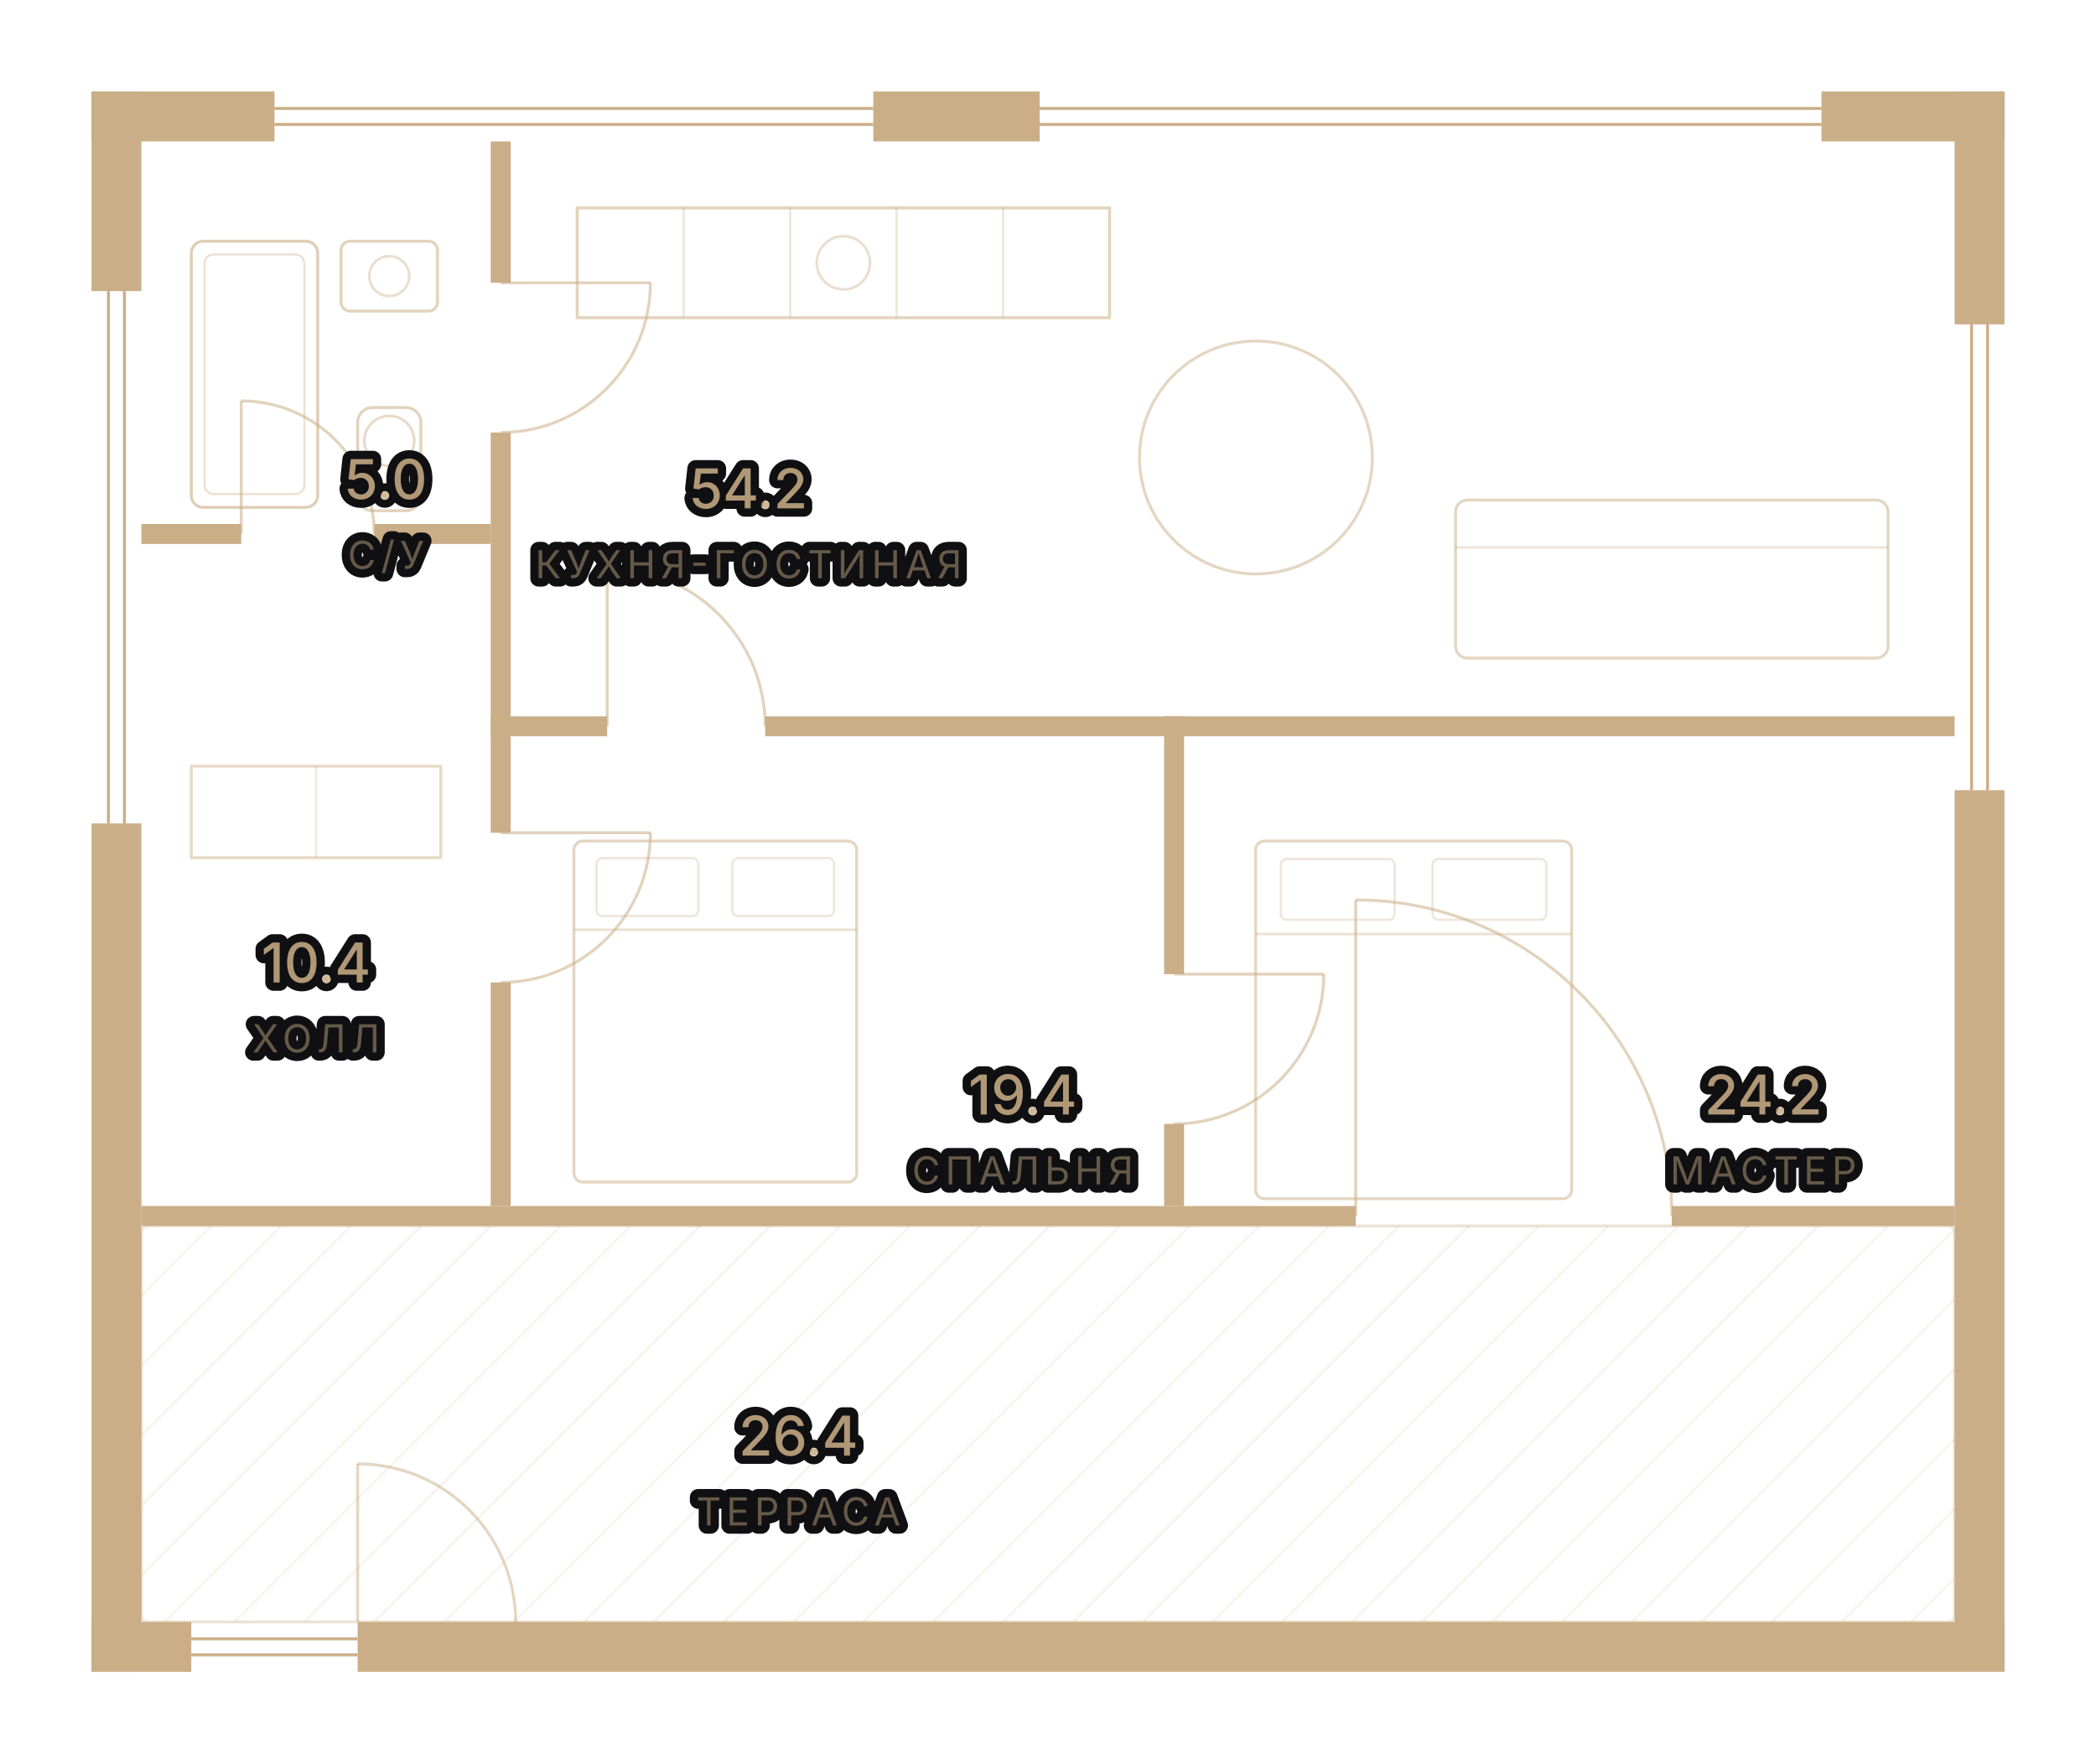
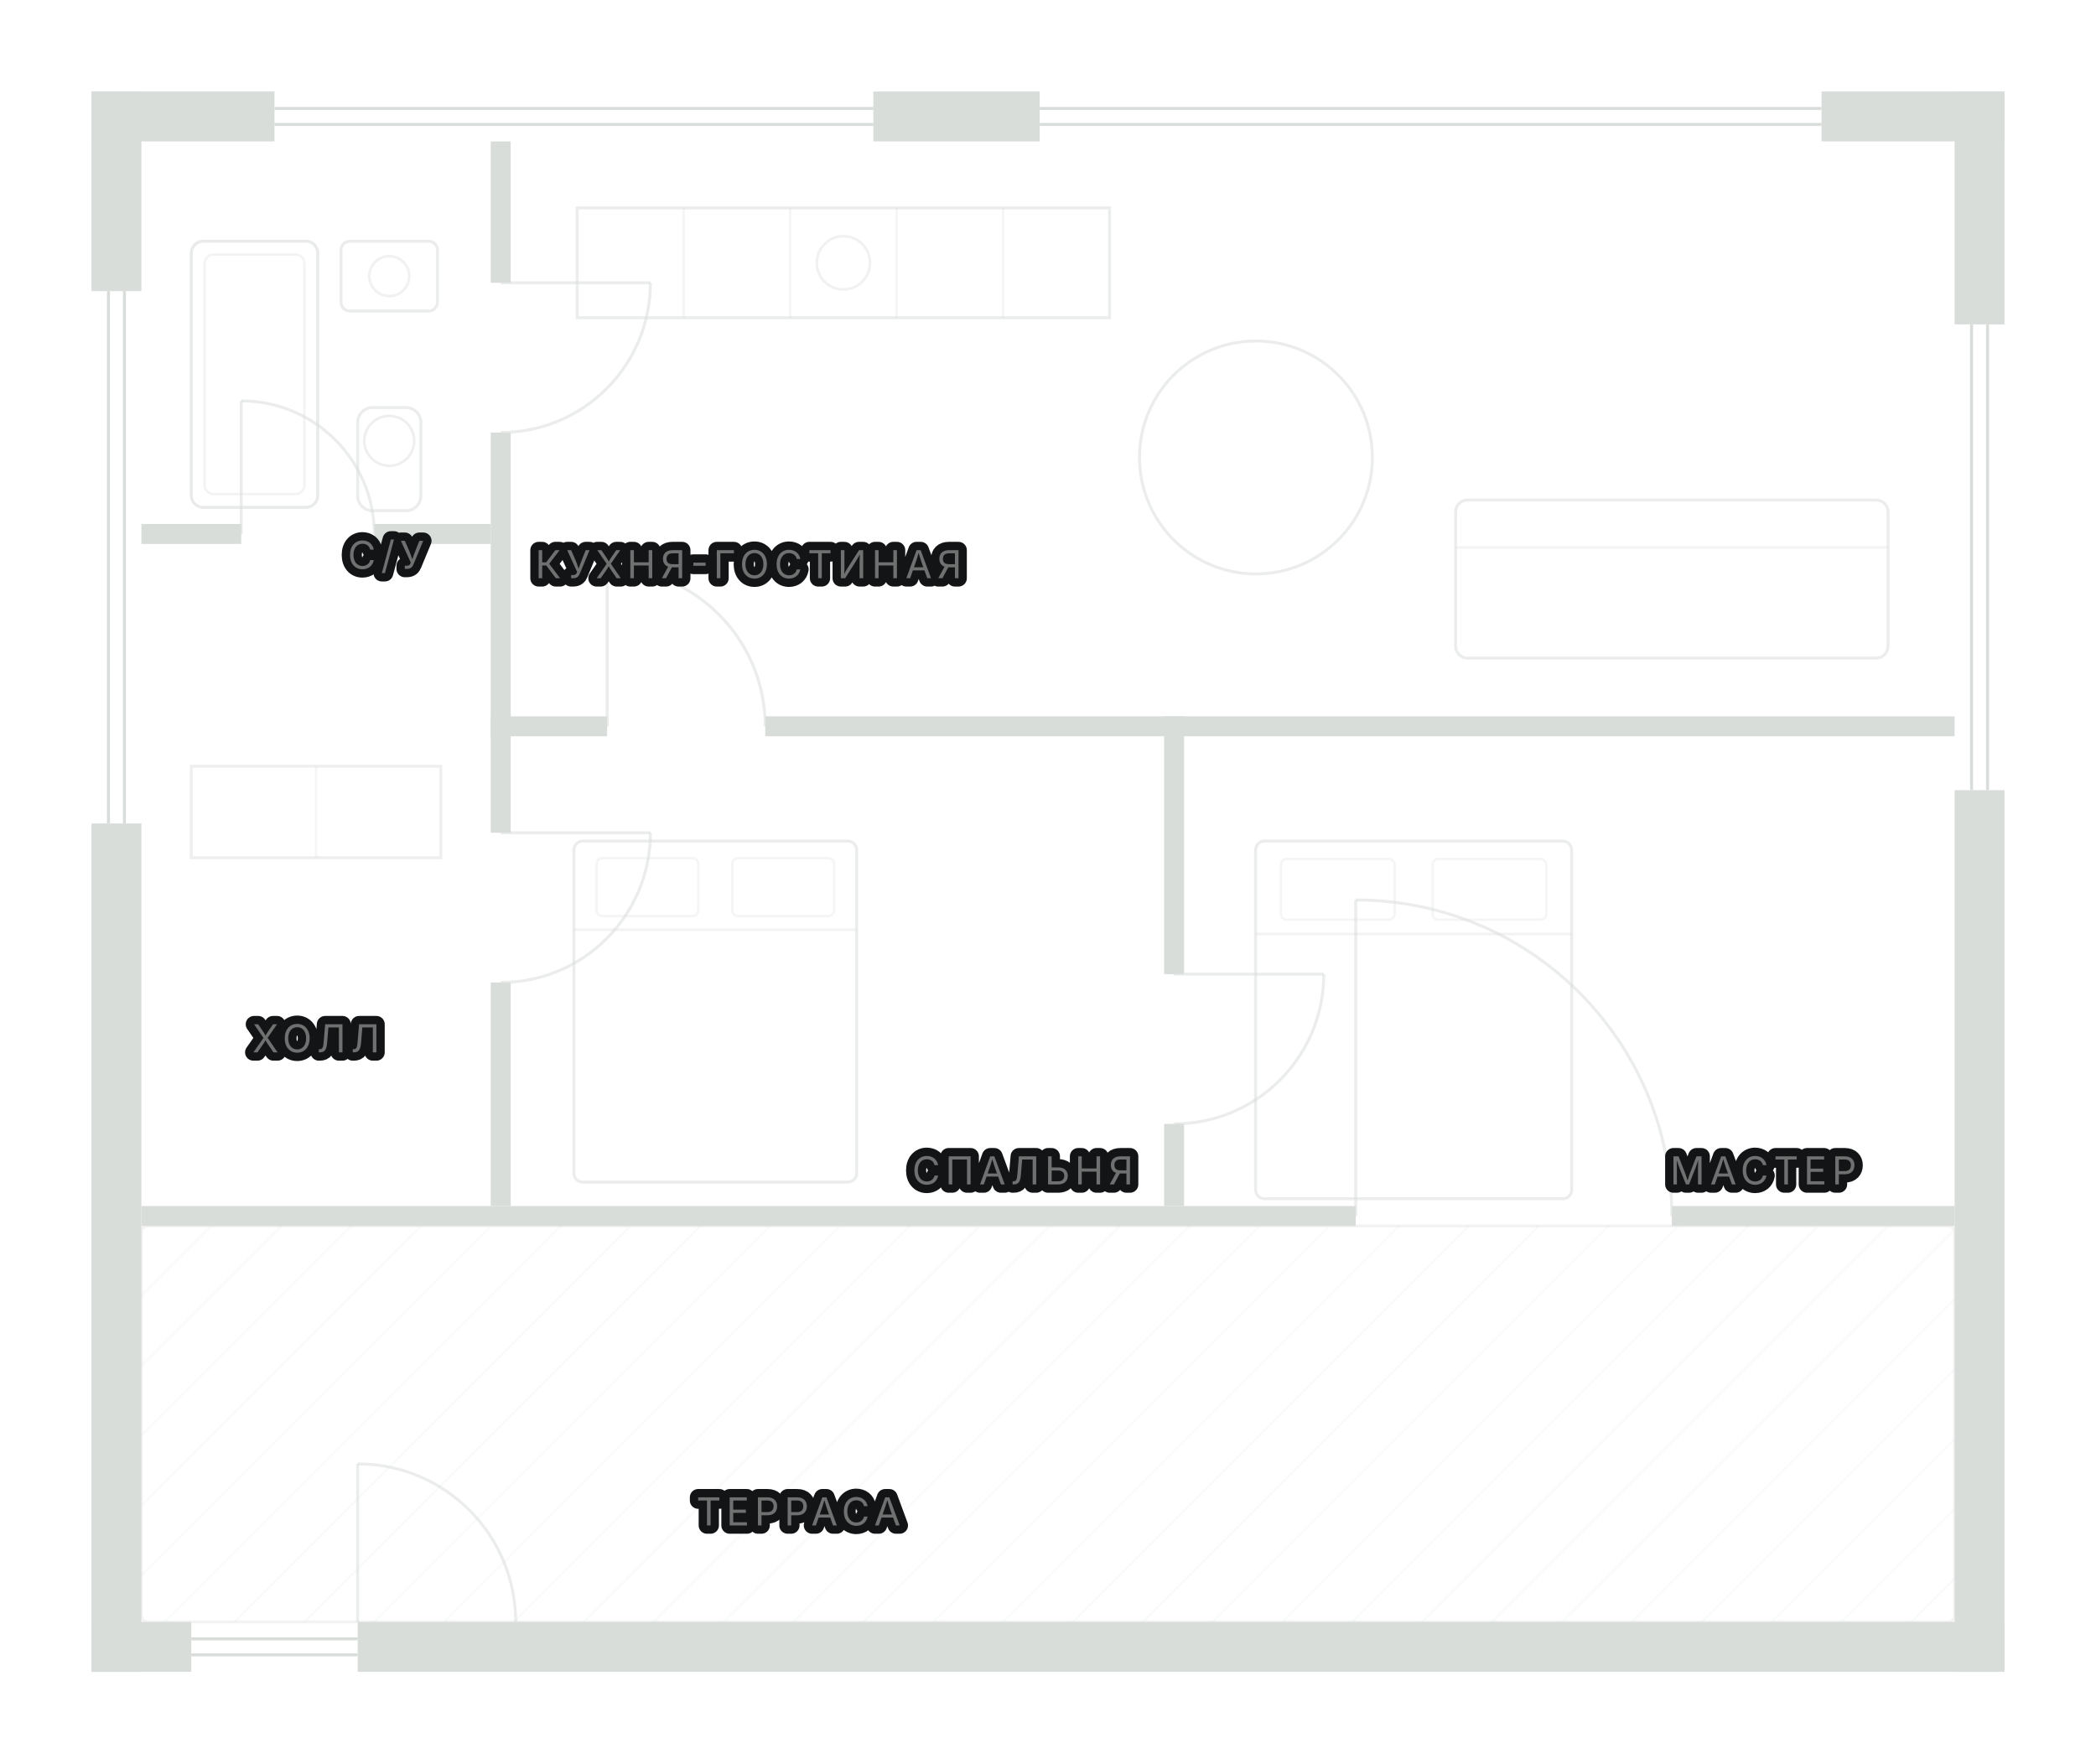
<svg xmlns="http://www.w3.org/2000/svg" viewBox="0 0 705.6 593.6" width="705.6" height="593.6" role="img" aria-label="Планировка">
  <g transform="translate(30.8,30.8)">
-     <rect x="0.0" y="0.0" width="61.6" height="16.8" fill="#caae87" />
-     <rect x="263.2" y="0.0" width="56.0" height="16.8" fill="#caae87" />
-     <rect x="582.4" y="0.0" width="61.6" height="16.8" fill="#caae87" />
-     <rect x="0.0" y="515.2" width="33.6" height="16.8" fill="#caae87" />
-     <rect x="89.6" y="515.2" width="554.4" height="16.8" fill="#caae87" />
-     <rect x="0.0" y="0.0" width="16.8" height="67.2" fill="#caae87" />
-     <rect x="0.0" y="246.4" width="16.8" height="285.6" fill="#caae87" />
-     <rect x="627.2" y="0.0" width="16.8" height="78.4" fill="#caae87" />
-     <rect x="627.2" y="235.2" width="16.8" height="296.8" fill="#caae87" />
-     <line x1="61.6" y1="5.71" x2="263.2" y2="5.71" stroke="#caae87" stroke-width="1" stroke-opacity="1.0" />
-     <line x1="61.6" y1="11.09" x2="263.2" y2="11.09" stroke="#caae87" stroke-width="1" stroke-opacity="1.0" />
-     <line x1="319.2" y1="5.71" x2="582.4" y2="5.71" stroke="#caae87" stroke-width="1" stroke-opacity="1.0" />
-     <line x1="319.2" y1="11.09" x2="582.4" y2="11.09" stroke="#caae87" stroke-width="1" stroke-opacity="1.0" />
-     <line x1="632.91" y1="78.4" x2="632.91" y2="235.2" stroke="#caae87" stroke-width="1" stroke-opacity="1.0" />
-     <line x1="638.29" y1="78.4" x2="638.29" y2="235.2" stroke="#caae87" stroke-width="1" stroke-opacity="1.0" />
-     <line x1="5.71" y1="67.2" x2="5.71" y2="246.4" stroke="#caae87" stroke-width="1" stroke-opacity="1.0" />
-     <line x1="11.09" y1="67.2" x2="11.09" y2="246.4" stroke="#caae87" stroke-width="1" stroke-opacity="1.0" />
-     <line x1="33.6" y1="520.91" x2="89.6" y2="520.91" stroke="#caae87" stroke-width="1" stroke-opacity="1.0" />
-     <line x1="33.6" y1="526.29" x2="89.6" y2="526.29" stroke="#caae87" stroke-width="1" stroke-opacity="1.0" />
-     <rect x="134.4" y="16.8" width="6.72" height="47.6" fill="#caae87" />
-     <rect x="134.4" y="114.8" width="6.72" height="134.74" fill="#caae87" />
-     <rect x="134.4" y="299.94" width="6.72" height="75.26" fill="#caae87" />
-     <path d="M188.16,64.4 A50.4,50.4 0 0 1 137.76,114.8" fill="none" stroke="#caae87" stroke-width="1" stroke-opacity="0.55" />
-     <line x1="137.76" y1="64.4" x2="188.16" y2="64.4" stroke="#caae87" stroke-width="1" stroke-opacity="0.55" />
-     <path d="M188.16,249.54 A50.4,50.4 0 0 1 137.76,299.94" fill="none" stroke="#caae87" stroke-width="1" stroke-opacity="0.55" />
-     <line x1="137.76" y1="249.54" x2="188.16" y2="249.54" stroke="#caae87" stroke-width="1" stroke-opacity="0.55" />
-     <rect x="134.4" y="210.34" width="39.2" height="6.72" fill="#caae87" />
-     <rect x="226.8" y="210.34" width="400.4" height="6.72" fill="#caae87" />
-     <path d="M173.6,160.5 A53.2,53.2 0 0 1 226.8,213.7" fill="none" stroke="#caae87" stroke-width="1" stroke-opacity="0.55" />
-     <line x1="173.6" y1="213.7" x2="173.6" y2="160.5" stroke="#caae87" stroke-width="1" stroke-opacity="0.55" />
-     <rect x="16.8" y="145.6" width="33.6" height="6.72" fill="#caae87" />
-     <rect x="95.2" y="145.6" width="39.2" height="6.72" fill="#caae87" />
-     <path d="M50.4,104.16 A44.8,44.8 0 0 1 95.2,148.96" fill="none" stroke="#caae87" stroke-width="1" stroke-opacity="0.55" />
-     <line x1="50.4" y1="148.96" x2="50.4" y2="104.16" stroke="#caae87" stroke-width="1" stroke-opacity="0.55" />
-     <rect x="16.8" y="375.2" width="408.8" height="6.72" fill="#caae87" />
-     <rect x="532.0" y="375.2" width="95.2" height="6.72" fill="#caae87" />
-     <path d="M425.6,272.16 A106.4,106.4 0 0 1 532.0,378.56" fill="none" stroke="#caae87" stroke-width="1" stroke-opacity="0.55" />
-     <line x1="425.6" y1="378.56" x2="425.6" y2="272.16" stroke="#caae87" stroke-width="1" stroke-opacity="0.55" />
-     <rect x="361.09" y="210.34" width="6.72" height="86.8" fill="#caae87" />
-     <rect x="361.09" y="347.54" width="6.72" height="27.66" fill="#caae87" />
-     <path d="M414.85,297.14 A50.4,50.4 0 0 1 364.45,347.54" fill="none" stroke="#caae87" stroke-width="1" stroke-opacity="0.55" />
-     <line x1="364.45" y1="297.14" x2="414.85" y2="297.14" stroke="#caae87" stroke-width="1" stroke-opacity="0.55" />
-     <path d="M89.6,462.0 A53.2,53.2 0 0 1 142.8,515.2" fill="none" stroke="#caae87" stroke-width="1" stroke-opacity="0.5" />
-     <line x1="89.6" y1="515.2" x2="89.6" y2="462.0" stroke="#caae87" stroke-width="1" stroke-opacity="0.5" />
-     <rect x="163.52" y="39.2" width="179.2" height="36.96" rx="0" fill="none" stroke="#caae87" stroke-width="1" stroke-opacity="0.55" />
-     <line x1="199.36" y1="39.2" x2="199.36" y2="76.16" stroke="#caae87" stroke-width="0.8" stroke-opacity="0.3" />
-     <line x1="235.2" y1="39.2" x2="235.2" y2="76.16" stroke="#caae87" stroke-width="0.8" stroke-opacity="0.3" />
-     <line x1="271.04" y1="39.2" x2="271.04" y2="76.16" stroke="#caae87" stroke-width="0.8" stroke-opacity="0.3" />
-     <line x1="306.88" y1="39.2" x2="306.88" y2="76.16" stroke="#caae87" stroke-width="0.8" stroke-opacity="0.3" />
-     <circle cx="253.12" cy="57.68" r="8.96" fill="none" stroke="#caae87" stroke-width="0.9" stroke-opacity="0.4" />
-     <circle cx="392.0" cy="123.2" r="39.2" fill="none" stroke="#caae87" stroke-width="1" stroke-opacity="0.5" />
-     <rect x="459.2" y="137.54" width="145.6" height="53.2" rx="4" fill="none" stroke="#caae87" stroke-width="1" stroke-opacity="0.5" />
-     <line x1="459.2" y1="153.5" x2="604.8" y2="153.5" stroke="#caae87" stroke-width="0.9" stroke-opacity="0.32" />
-     <rect x="162.4" y="252.34" width="95.2" height="114.8" rx="3" fill="none" stroke="#caae87" stroke-width="1" stroke-opacity="0.5" />
-     <line x1="162.4" y1="282.18" x2="257.6" y2="282.18" stroke="#caae87" stroke-width="0.9" stroke-opacity="0.35" />
-     <rect x="170.02" y="258.08" width="34.27" height="19.52" rx="2" fill="none" stroke="#caae87" stroke-width="0.8" stroke-opacity="0.3" />
-     <rect x="215.71" y="258.08" width="34.27" height="19.52" rx="2" fill="none" stroke="#caae87" stroke-width="0.8" stroke-opacity="0.3" />
-     <rect x="391.89" y="252.34" width="106.4" height="120.4" rx="3" fill="none" stroke="#caae87" stroke-width="1" stroke-opacity="0.5" />
-     <line x1="391.89" y1="283.64" x2="498.29" y2="283.64" stroke="#caae87" stroke-width="0.9" stroke-opacity="0.35" />
-     <rect x="400.4" y="258.36" width="38.3" height="20.47" rx="2" fill="none" stroke="#caae87" stroke-width="0.8" stroke-opacity="0.3" />
-     <rect x="451.47" y="258.36" width="38.3" height="20.47" rx="2" fill="none" stroke="#caae87" stroke-width="0.8" stroke-opacity="0.3" />
-     <rect x="33.6" y="50.4" width="42.56" height="89.6" rx="4" fill="none" stroke="#caae87" stroke-width="1" stroke-opacity="0.6" />
-     <rect x="38.08" y="54.88" width="33.6" height="80.64" rx="3" fill="none" stroke="#caae87" stroke-width="0.8" stroke-opacity="0.35" />
-     <rect x="89.6" y="106.4" width="21.28" height="34.72" rx="5" fill="none" stroke="#caae87" stroke-width="1" stroke-opacity="0.55" />
-     <circle cx="100.24" cy="117.6" r="8.4" fill="none" stroke="#caae87" stroke-width="0.9" stroke-opacity="0.45" />
-     <rect x="84.0" y="50.4" width="32.48" height="23.52" rx="3" fill="none" stroke="#caae87" stroke-width="1" stroke-opacity="0.55" />
-     <circle cx="100.24" cy="62.16" r="6.72" fill="none" stroke="#caae87" stroke-width="0.9" stroke-opacity="0.4" />
-     <rect x="33.6" y="227.14" width="84.0" height="30.8" rx="0" fill="none" stroke="#caae87" stroke-width="1" stroke-opacity="0.45" />
-     <line x1="75.6" y1="227.14" x2="75.6" y2="257.94" stroke="#caae87" stroke-width="0.8" stroke-opacity="0.26" />
-     <rect x="16.8" y="381.92" width="610.4" height="133.28" rx="2" fill="none" stroke="#caae87" stroke-width="1" stroke-opacity="0.35" />
-     <line x1="16.8" y1="381.92" x2="16.8" y2="381.92" stroke="#caae87" stroke-width="0.7" stroke-opacity="0.16" />
-     <line x1="40.32" y1="381.92" x2="16.8" y2="405.44" stroke="#caae87" stroke-width="0.7" stroke-opacity="0.16" />
-     <line x1="63.84" y1="381.92" x2="16.8" y2="428.96" stroke="#caae87" stroke-width="0.7" stroke-opacity="0.16" />
-     <line x1="87.36" y1="381.92" x2="16.8" y2="452.48" stroke="#caae87" stroke-width="0.7" stroke-opacity="0.16" />
-     <line x1="110.88" y1="381.92" x2="16.8" y2="476.0" stroke="#caae87" stroke-width="0.7" stroke-opacity="0.16" />
-     <line x1="134.4" y1="381.92" x2="16.8" y2="499.52" stroke="#caae87" stroke-width="0.7" stroke-opacity="0.16" />
-     <line x1="157.92" y1="381.92" x2="24.64" y2="515.2" stroke="#caae87" stroke-width="0.7" stroke-opacity="0.16" />
-     <line x1="181.44" y1="381.92" x2="48.16" y2="515.2" stroke="#caae87" stroke-width="0.7" stroke-opacity="0.16" />
-     <line x1="204.96" y1="381.92" x2="71.68" y2="515.2" stroke="#caae87" stroke-width="0.7" stroke-opacity="0.16" />
-     <line x1="228.48" y1="381.92" x2="95.2" y2="515.2" stroke="#caae87" stroke-width="0.7" stroke-opacity="0.16" />
-     <line x1="252.0" y1="381.92" x2="118.72" y2="515.2" stroke="#caae87" stroke-width="0.7" stroke-opacity="0.16" />
-     <line x1="275.52" y1="381.92" x2="142.24" y2="515.2" stroke="#caae87" stroke-width="0.7" stroke-opacity="0.16" />
-     <line x1="299.04" y1="381.92" x2="165.76" y2="515.2" stroke="#caae87" stroke-width="0.7" stroke-opacity="0.16" />
-     <line x1="322.56" y1="381.92" x2="189.28" y2="515.2" stroke="#caae87" stroke-width="0.7" stroke-opacity="0.16" />
-     <line x1="346.08" y1="381.92" x2="212.8" y2="515.2" stroke="#caae87" stroke-width="0.7" stroke-opacity="0.16" />
-     <line x1="369.6" y1="381.92" x2="236.32" y2="515.2" stroke="#caae87" stroke-width="0.7" stroke-opacity="0.16" />
-     <line x1="393.12" y1="381.92" x2="259.84" y2="515.2" stroke="#caae87" stroke-width="0.7" stroke-opacity="0.16" />
-     <line x1="416.64" y1="381.92" x2="283.36" y2="515.2" stroke="#caae87" stroke-width="0.7" stroke-opacity="0.16" />
-     <line x1="440.16" y1="381.92" x2="306.88" y2="515.2" stroke="#caae87" stroke-width="0.7" stroke-opacity="0.16" />
-     <line x1="463.68" y1="381.92" x2="330.4" y2="515.2" stroke="#caae87" stroke-width="0.7" stroke-opacity="0.16" />
-     <line x1="487.2" y1="381.92" x2="353.92" y2="515.2" stroke="#caae87" stroke-width="0.7" stroke-opacity="0.16" />
-     <line x1="510.72" y1="381.92" x2="377.44" y2="515.2" stroke="#caae87" stroke-width="0.7" stroke-opacity="0.16" />
-     <line x1="534.24" y1="381.92" x2="400.96" y2="515.2" stroke="#caae87" stroke-width="0.7" stroke-opacity="0.16" />
-     <line x1="557.76" y1="381.92" x2="424.48" y2="515.2" stroke="#caae87" stroke-width="0.7" stroke-opacity="0.16" />
-     <line x1="581.28" y1="381.92" x2="448.0" y2="515.2" stroke="#caae87" stroke-width="0.7" stroke-opacity="0.16" />
-     <line x1="604.8" y1="381.92" x2="471.52" y2="515.2" stroke="#caae87" stroke-width="0.7" stroke-opacity="0.16" />
-     <line x1="627.2" y1="383.04" x2="495.04" y2="515.2" stroke="#caae87" stroke-width="0.7" stroke-opacity="0.16" />
-     <line x1="627.2" y1="406.56" x2="518.56" y2="515.2" stroke="#caae87" stroke-width="0.7" stroke-opacity="0.16" />
-     <line x1="627.2" y1="430.08" x2="542.08" y2="515.2" stroke="#caae87" stroke-width="0.7" stroke-opacity="0.16" />
-     <line x1="627.2" y1="453.6" x2="565.6" y2="515.2" stroke="#caae87" stroke-width="0.7" stroke-opacity="0.16" />
-     <line x1="627.2" y1="477.12" x2="589.12" y2="515.2" stroke="#caae87" stroke-width="0.7" stroke-opacity="0.16" />
-     <line x1="627.2" y1="500.64" x2="612.64" y2="515.2" stroke="#caae87" stroke-width="0.7" stroke-opacity="0.16" />
-     <text x="221.2" y="140.34" text-anchor="middle" stroke="#101012" stroke-width="5.6" paint-order="stroke" stroke-linejoin="round" font-family="Manrope,Inter,sans-serif" font-size="18.5" font-weight="500" fill="#caae87" fill-opacity=".86">54.2</text>
-     <text x="221.2" y="163.86" text-anchor="middle" stroke="#101012" stroke-width="5.6" paint-order="stroke" stroke-linejoin="round" font-family="Manrope,Inter,sans-serif" font-size="13" letter-spacing="1.7" fill="#caae87" fill-opacity=".46">КУХНЯ-ГОСТИНАЯ</text>
-     <text x="313.49" y="344.4" text-anchor="middle" stroke="#101012" stroke-width="5.6" paint-order="stroke" stroke-linejoin="round" font-family="Manrope,Inter,sans-serif" font-size="18.5" font-weight="500" fill="#caae87" fill-opacity=".86">19.4</text>
-     <text x="313.49" y="367.92" text-anchor="middle" stroke="#101012" stroke-width="5.6" paint-order="stroke" stroke-linejoin="round" font-family="Manrope,Inter,sans-serif" font-size="13" letter-spacing="1.7" fill="#caae87" fill-opacity=".46">СПАЛЬНЯ</text>
-     <text x="562.8" y="344.4" text-anchor="middle" stroke="#101012" stroke-width="5.6" paint-order="stroke" stroke-linejoin="round" font-family="Manrope,Inter,sans-serif" font-size="18.5" font-weight="500" fill="#caae87" fill-opacity=".86">24.2</text>
-     <text x="562.8" y="367.92" text-anchor="middle" stroke="#101012" stroke-width="5.6" paint-order="stroke" stroke-linejoin="round" font-family="Manrope,Inter,sans-serif" font-size="13" letter-spacing="1.7" fill="#caae87" fill-opacity=".46">МАСТЕР</text>
-     <text x="99.12" y="137.2" text-anchor="middle" stroke="#101012" stroke-width="5.6" paint-order="stroke" stroke-linejoin="round" font-family="Manrope,Inter,sans-serif" font-size="18.5" font-weight="500" fill="#caae87" fill-opacity=".86">5.0</text>
-     <text x="99.12" y="160.72" text-anchor="middle" stroke="#101012" stroke-width="5.6" paint-order="stroke" stroke-linejoin="round" font-family="Manrope,Inter,sans-serif" font-size="13" letter-spacing="1.7" fill="#caae87" fill-opacity=".46">С/У</text>
-     <text x="75.6" y="299.94" text-anchor="middle" stroke="#101012" stroke-width="5.6" paint-order="stroke" stroke-linejoin="round" font-family="Manrope,Inter,sans-serif" font-size="18.5" font-weight="500" fill="#caae87" fill-opacity=".86">10.4</text>
-     <text x="75.6" y="323.46" text-anchor="middle" stroke="#101012" stroke-width="5.6" paint-order="stroke" stroke-linejoin="round" font-family="Manrope,Inter,sans-serif" font-size="13" letter-spacing="1.7" fill="#caae87" fill-opacity=".46">ХОЛЛ</text>
-     <text x="238.0" y="459.2" text-anchor="middle" stroke="#101012" stroke-width="5.6" paint-order="stroke" stroke-linejoin="round" font-family="Manrope,Inter,sans-serif" font-size="18.5" font-weight="500" fill="#caae87" fill-opacity=".86">26.4</text>
-     <text x="238.0" y="482.72" text-anchor="middle" stroke="#101012" stroke-width="5.6" paint-order="stroke" stroke-linejoin="round" font-family="Manrope,Inter,sans-serif" font-size="13" letter-spacing="1.7" fill="#caae87" fill-opacity=".46">ТЕРРАСА</text>
+     <rect x="0.0" y="0.0" width="61.6" height="16.8" fill="#D9DDDA" />
+     <rect x="263.2" y="0.0" width="56.0" height="16.8" fill="#D9DDDA" />
+     <rect x="582.4" y="0.0" width="61.6" height="16.8" fill="#D9DDDA" />
+     <rect x="0.0" y="515.2" width="33.6" height="16.8" fill="#D9DDDA" />
+     <rect x="89.6" y="515.2" width="554.4" height="16.8" fill="#D9DDDA" />
+     <rect x="0.0" y="0.0" width="16.8" height="67.2" fill="#D9DDDA" />
+     <rect x="0.0" y="246.4" width="16.8" height="285.6" fill="#D9DDDA" />
+     <rect x="627.2" y="0.0" width="16.8" height="78.4" fill="#D9DDDA" />
+     <rect x="627.2" y="235.2" width="16.8" height="296.8" fill="#D9DDDA" />
+     <line x1="61.6" y1="5.71" x2="263.2" y2="5.71" stroke="#D9DDDA" stroke-width="1" stroke-opacity="1.0" />
+     <line x1="61.6" y1="11.09" x2="263.2" y2="11.09" stroke="#D9DDDA" stroke-width="1" stroke-opacity="1.0" />
+     <line x1="319.2" y1="5.71" x2="582.4" y2="5.71" stroke="#D9DDDA" stroke-width="1" stroke-opacity="1.0" />
+     <line x1="319.2" y1="11.09" x2="582.4" y2="11.09" stroke="#D9DDDA" stroke-width="1" stroke-opacity="1.0" />
+     <line x1="632.91" y1="78.4" x2="632.91" y2="235.2" stroke="#D9DDDA" stroke-width="1" stroke-opacity="1.0" />
+     <line x1="638.29" y1="78.4" x2="638.29" y2="235.2" stroke="#D9DDDA" stroke-width="1" stroke-opacity="1.0" />
+     <line x1="5.71" y1="67.2" x2="5.71" y2="246.4" stroke="#D9DDDA" stroke-width="1" stroke-opacity="1.0" />
+     <line x1="11.09" y1="67.2" x2="11.09" y2="246.4" stroke="#D9DDDA" stroke-width="1" stroke-opacity="1.0" />
+     <line x1="33.6" y1="520.91" x2="89.6" y2="520.91" stroke="#D9DDDA" stroke-width="1" stroke-opacity="1.0" />
+     <line x1="33.6" y1="526.29" x2="89.6" y2="526.29" stroke="#D9DDDA" stroke-width="1" stroke-opacity="1.0" />
+     <rect x="134.4" y="16.8" width="6.72" height="47.6" fill="#D9DDDA" />
+     <rect x="134.4" y="114.8" width="6.72" height="134.74" fill="#D9DDDA" />
+     <rect x="134.4" y="299.94" width="6.72" height="75.26" fill="#D9DDDA" />
+     <path d="M188.16,64.4 A50.4,50.4 0 0 1 137.76,114.8" fill="none" stroke="#D9DDDA" stroke-width="1" stroke-opacity="0.55" />
+     <line x1="137.76" y1="64.4" x2="188.16" y2="64.4" stroke="#D9DDDA" stroke-width="1" stroke-opacity="0.55" />
+     <path d="M188.16,249.54 A50.4,50.4 0 0 1 137.76,299.94" fill="none" stroke="#D9DDDA" stroke-width="1" stroke-opacity="0.55" />
+     <line x1="137.76" y1="249.54" x2="188.16" y2="249.54" stroke="#D9DDDA" stroke-width="1" stroke-opacity="0.55" />
+     <rect x="134.4" y="210.34" width="39.2" height="6.72" fill="#D9DDDA" />
+     <rect x="226.8" y="210.34" width="400.4" height="6.72" fill="#D9DDDA" />
+     <path d="M173.6,160.5 A53.2,53.2 0 0 1 226.8,213.7" fill="none" stroke="#D9DDDA" stroke-width="1" stroke-opacity="0.55" />
+     <line x1="173.6" y1="213.7" x2="173.6" y2="160.5" stroke="#D9DDDA" stroke-width="1" stroke-opacity="0.55" />
+     <rect x="16.8" y="145.6" width="33.6" height="6.72" fill="#D9DDDA" />
+     <rect x="95.2" y="145.6" width="39.2" height="6.72" fill="#D9DDDA" />
+     <path d="M50.4,104.16 A44.8,44.8 0 0 1 95.2,148.96" fill="none" stroke="#D9DDDA" stroke-width="1" stroke-opacity="0.55" />
+     <line x1="50.4" y1="148.96" x2="50.4" y2="104.16" stroke="#D9DDDA" stroke-width="1" stroke-opacity="0.55" />
+     <rect x="16.8" y="375.2" width="408.8" height="6.72" fill="#D9DDDA" />
+     <rect x="532.0" y="375.2" width="95.2" height="6.72" fill="#D9DDDA" />
+     <path d="M425.6,272.16 A106.4,106.4 0 0 1 532.0,378.56" fill="none" stroke="#D9DDDA" stroke-width="1" stroke-opacity="0.55" />
+     <line x1="425.6" y1="378.56" x2="425.6" y2="272.16" stroke="#D9DDDA" stroke-width="1" stroke-opacity="0.55" />
+     <rect x="361.09" y="210.34" width="6.72" height="86.8" fill="#D9DDDA" />
+     <rect x="361.09" y="347.54" width="6.72" height="27.66" fill="#D9DDDA" />
+     <path d="M414.85,297.14 A50.4,50.4 0 0 1 364.45,347.54" fill="none" stroke="#D9DDDA" stroke-width="1" stroke-opacity="0.55" />
+     <line x1="364.45" y1="297.14" x2="414.85" y2="297.14" stroke="#D9DDDA" stroke-width="1" stroke-opacity="0.55" />
+     <path d="M89.6,462.0 A53.2,53.2 0 0 1 142.8,515.2" fill="none" stroke="#D9DDDA" stroke-width="1" stroke-opacity="0.5" />
+     <line x1="89.6" y1="515.2" x2="89.6" y2="462.0" stroke="#D9DDDA" stroke-width="1" stroke-opacity="0.5" />
+     <rect x="163.52" y="39.2" width="179.2" height="36.96" rx="0" fill="none" stroke="#D9DDDA" stroke-width="1" stroke-opacity="0.55" />
+     <line x1="199.36" y1="39.2" x2="199.36" y2="76.16" stroke="#D9DDDA" stroke-width="0.8" stroke-opacity="0.3" />
+     <line x1="235.2" y1="39.2" x2="235.2" y2="76.16" stroke="#D9DDDA" stroke-width="0.8" stroke-opacity="0.3" />
+     <line x1="271.04" y1="39.2" x2="271.04" y2="76.16" stroke="#D9DDDA" stroke-width="0.8" stroke-opacity="0.3" />
+     <line x1="306.88" y1="39.2" x2="306.88" y2="76.16" stroke="#D9DDDA" stroke-width="0.8" stroke-opacity="0.3" />
+     <circle cx="253.12" cy="57.68" r="8.96" fill="none" stroke="#D9DDDA" stroke-width="0.9" stroke-opacity="0.4" />
+     <circle cx="392.0" cy="123.2" r="39.2" fill="none" stroke="#D9DDDA" stroke-width="1" stroke-opacity="0.5" />
+     <rect x="459.2" y="137.54" width="145.6" height="53.2" rx="4" fill="none" stroke="#D9DDDA" stroke-width="1" stroke-opacity="0.5" />
+     <line x1="459.2" y1="153.5" x2="604.8" y2="153.5" stroke="#D9DDDA" stroke-width="0.9" stroke-opacity="0.32" />
+     <rect x="162.4" y="252.34" width="95.2" height="114.8" rx="3" fill="none" stroke="#D9DDDA" stroke-width="1" stroke-opacity="0.5" />
+     <line x1="162.4" y1="282.18" x2="257.6" y2="282.18" stroke="#D9DDDA" stroke-width="0.9" stroke-opacity="0.35" />
+     <rect x="170.02" y="258.08" width="34.27" height="19.52" rx="2" fill="none" stroke="#D9DDDA" stroke-width="0.8" stroke-opacity="0.3" />
+     <rect x="215.71" y="258.08" width="34.27" height="19.52" rx="2" fill="none" stroke="#D9DDDA" stroke-width="0.8" stroke-opacity="0.3" />
+     <rect x="391.89" y="252.34" width="106.4" height="120.4" rx="3" fill="none" stroke="#D9DDDA" stroke-width="1" stroke-opacity="0.5" />
+     <line x1="391.89" y1="283.64" x2="498.29" y2="283.64" stroke="#D9DDDA" stroke-width="0.9" stroke-opacity="0.35" />
+     <rect x="400.4" y="258.36" width="38.3" height="20.47" rx="2" fill="none" stroke="#D9DDDA" stroke-width="0.8" stroke-opacity="0.3" />
+     <rect x="451.47" y="258.36" width="38.3" height="20.47" rx="2" fill="none" stroke="#D9DDDA" stroke-width="0.8" stroke-opacity="0.3" />
+     <rect x="33.6" y="50.4" width="42.56" height="89.6" rx="4" fill="none" stroke="#D9DDDA" stroke-width="1" stroke-opacity="0.6" />
+     <rect x="38.08" y="54.88" width="33.6" height="80.64" rx="3" fill="none" stroke="#D9DDDA" stroke-width="0.8" stroke-opacity="0.35" />
+     <rect x="89.6" y="106.4" width="21.28" height="34.72" rx="5" fill="none" stroke="#D9DDDA" stroke-width="1" stroke-opacity="0.55" />
+     <circle cx="100.24" cy="117.6" r="8.4" fill="none" stroke="#D9DDDA" stroke-width="0.9" stroke-opacity="0.45" />
+     <rect x="84.0" y="50.4" width="32.48" height="23.52" rx="3" fill="none" stroke="#D9DDDA" stroke-width="1" stroke-opacity="0.55" />
+     <circle cx="100.24" cy="62.16" r="6.72" fill="none" stroke="#D9DDDA" stroke-width="0.9" stroke-opacity="0.4" />
+     <rect x="33.6" y="227.14" width="84.0" height="30.8" rx="0" fill="none" stroke="#D9DDDA" stroke-width="1" stroke-opacity="0.45" />
+     <line x1="75.6" y1="227.14" x2="75.6" y2="257.94" stroke="#D9DDDA" stroke-width="0.8" stroke-opacity="0.26" />
+     <rect x="16.8" y="381.92" width="610.4" height="133.28" rx="2" fill="none" stroke="#D9DDDA" stroke-width="1" stroke-opacity="0.35" />
+     <line x1="16.8" y1="381.92" x2="16.8" y2="381.92" stroke="#D9DDDA" stroke-width="0.7" stroke-opacity="0.16" />
+     <line x1="40.32" y1="381.92" x2="16.8" y2="405.44" stroke="#D9DDDA" stroke-width="0.7" stroke-opacity="0.16" />
+     <line x1="63.84" y1="381.92" x2="16.8" y2="428.96" stroke="#D9DDDA" stroke-width="0.7" stroke-opacity="0.16" />
+     <line x1="87.36" y1="381.92" x2="16.8" y2="452.48" stroke="#D9DDDA" stroke-width="0.7" stroke-opacity="0.16" />
+     <line x1="110.88" y1="381.92" x2="16.8" y2="476.0" stroke="#D9DDDA" stroke-width="0.7" stroke-opacity="0.16" />
+     <line x1="134.4" y1="381.92" x2="16.8" y2="499.52" stroke="#D9DDDA" stroke-width="0.7" stroke-opacity="0.16" />
+     <line x1="157.92" y1="381.92" x2="24.64" y2="515.2" stroke="#D9DDDA" stroke-width="0.7" stroke-opacity="0.16" />
+     <line x1="181.44" y1="381.92" x2="48.16" y2="515.2" stroke="#D9DDDA" stroke-width="0.7" stroke-opacity="0.16" />
+     <line x1="204.96" y1="381.92" x2="71.68" y2="515.2" stroke="#D9DDDA" stroke-width="0.7" stroke-opacity="0.16" />
+     <line x1="228.48" y1="381.92" x2="95.2" y2="515.2" stroke="#D9DDDA" stroke-width="0.7" stroke-opacity="0.16" />
+     <line x1="252.0" y1="381.92" x2="118.72" y2="515.2" stroke="#D9DDDA" stroke-width="0.7" stroke-opacity="0.16" />
+     <line x1="275.52" y1="381.92" x2="142.24" y2="515.2" stroke="#D9DDDA" stroke-width="0.7" stroke-opacity="0.16" />
+     <line x1="299.04" y1="381.92" x2="165.76" y2="515.2" stroke="#D9DDDA" stroke-width="0.7" stroke-opacity="0.16" />
+     <line x1="322.56" y1="381.92" x2="189.28" y2="515.2" stroke="#D9DDDA" stroke-width="0.7" stroke-opacity="0.16" />
+     <line x1="346.08" y1="381.92" x2="212.8" y2="515.2" stroke="#D9DDDA" stroke-width="0.7" stroke-opacity="0.16" />
+     <line x1="369.6" y1="381.92" x2="236.32" y2="515.2" stroke="#D9DDDA" stroke-width="0.7" stroke-opacity="0.16" />
+     <line x1="393.12" y1="381.92" x2="259.84" y2="515.2" stroke="#D9DDDA" stroke-width="0.7" stroke-opacity="0.16" />
+     <line x1="416.64" y1="381.92" x2="283.36" y2="515.2" stroke="#D9DDDA" stroke-width="0.7" stroke-opacity="0.16" />
+     <line x1="440.16" y1="381.92" x2="306.88" y2="515.2" stroke="#D9DDDA" stroke-width="0.7" stroke-opacity="0.16" />
+     <line x1="463.68" y1="381.92" x2="330.4" y2="515.2" stroke="#D9DDDA" stroke-width="0.7" stroke-opacity="0.16" />
+     <line x1="487.2" y1="381.92" x2="353.92" y2="515.2" stroke="#D9DDDA" stroke-width="0.7" stroke-opacity="0.16" />
+     <line x1="510.72" y1="381.92" x2="377.44" y2="515.2" stroke="#D9DDDA" stroke-width="0.7" stroke-opacity="0.16" />
+     <line x1="534.24" y1="381.92" x2="400.96" y2="515.2" stroke="#D9DDDA" stroke-width="0.7" stroke-opacity="0.16" />
+     <line x1="557.76" y1="381.92" x2="424.48" y2="515.2" stroke="#D9DDDA" stroke-width="0.7" stroke-opacity="0.16" />
+     <line x1="581.28" y1="381.92" x2="448.0" y2="515.2" stroke="#D9DDDA" stroke-width="0.7" stroke-opacity="0.16" />
+     <line x1="604.8" y1="381.92" x2="471.52" y2="515.2" stroke="#D9DDDA" stroke-width="0.7" stroke-opacity="0.16" />
+     <line x1="627.2" y1="383.04" x2="495.04" y2="515.2" stroke="#D9DDDA" stroke-width="0.7" stroke-opacity="0.16" />
+     <line x1="627.2" y1="406.56" x2="518.56" y2="515.2" stroke="#D9DDDA" stroke-width="0.7" stroke-opacity="0.16" />
+     <line x1="627.2" y1="430.08" x2="542.08" y2="515.2" stroke="#D9DDDA" stroke-width="0.7" stroke-opacity="0.16" />
+     <line x1="627.2" y1="453.6" x2="565.6" y2="515.2" stroke="#D9DDDA" stroke-width="0.7" stroke-opacity="0.16" />
+     <line x1="627.2" y1="477.12" x2="589.12" y2="515.2" stroke="#D9DDDA" stroke-width="0.7" stroke-opacity="0.16" />
+     <line x1="627.2" y1="500.64" x2="612.64" y2="515.2" stroke="#D9DDDA" stroke-width="0.7" stroke-opacity="0.16" />
+     <text x="221.2" y="163.86" text-anchor="middle" stroke="#121416" stroke-width="5.6" paint-order="stroke" stroke-linejoin="round" font-family="Manrope,Inter,sans-serif" font-size="13" letter-spacing="1.7" fill="#D9DDDA" fill-opacity=".46">КУХНЯ-ГОСТИНАЯ</text>
+     <text x="313.49" y="367.92" text-anchor="middle" stroke="#121416" stroke-width="5.6" paint-order="stroke" stroke-linejoin="round" font-family="Manrope,Inter,sans-serif" font-size="13" letter-spacing="1.7" fill="#D9DDDA" fill-opacity=".46">СПАЛЬНЯ</text>
+     <text x="562.8" y="367.92" text-anchor="middle" stroke="#121416" stroke-width="5.6" paint-order="stroke" stroke-linejoin="round" font-family="Manrope,Inter,sans-serif" font-size="13" letter-spacing="1.7" fill="#D9DDDA" fill-opacity=".46">МАСТЕР</text>
+     <text x="99.12" y="160.72" text-anchor="middle" stroke="#121416" stroke-width="5.6" paint-order="stroke" stroke-linejoin="round" font-family="Manrope,Inter,sans-serif" font-size="13" letter-spacing="1.7" fill="#D9DDDA" fill-opacity=".46">С/У</text>
+     <text x="75.6" y="323.46" text-anchor="middle" stroke="#121416" stroke-width="5.6" paint-order="stroke" stroke-linejoin="round" font-family="Manrope,Inter,sans-serif" font-size="13" letter-spacing="1.7" fill="#D9DDDA" fill-opacity=".46">ХОЛЛ</text>
+     <text x="238.0" y="482.72" text-anchor="middle" stroke="#121416" stroke-width="5.6" paint-order="stroke" stroke-linejoin="round" font-family="Manrope,Inter,sans-serif" font-size="13" letter-spacing="1.7" fill="#D9DDDA" fill-opacity=".46">ТЕРРАСА</text>
  </g>
</svg>
